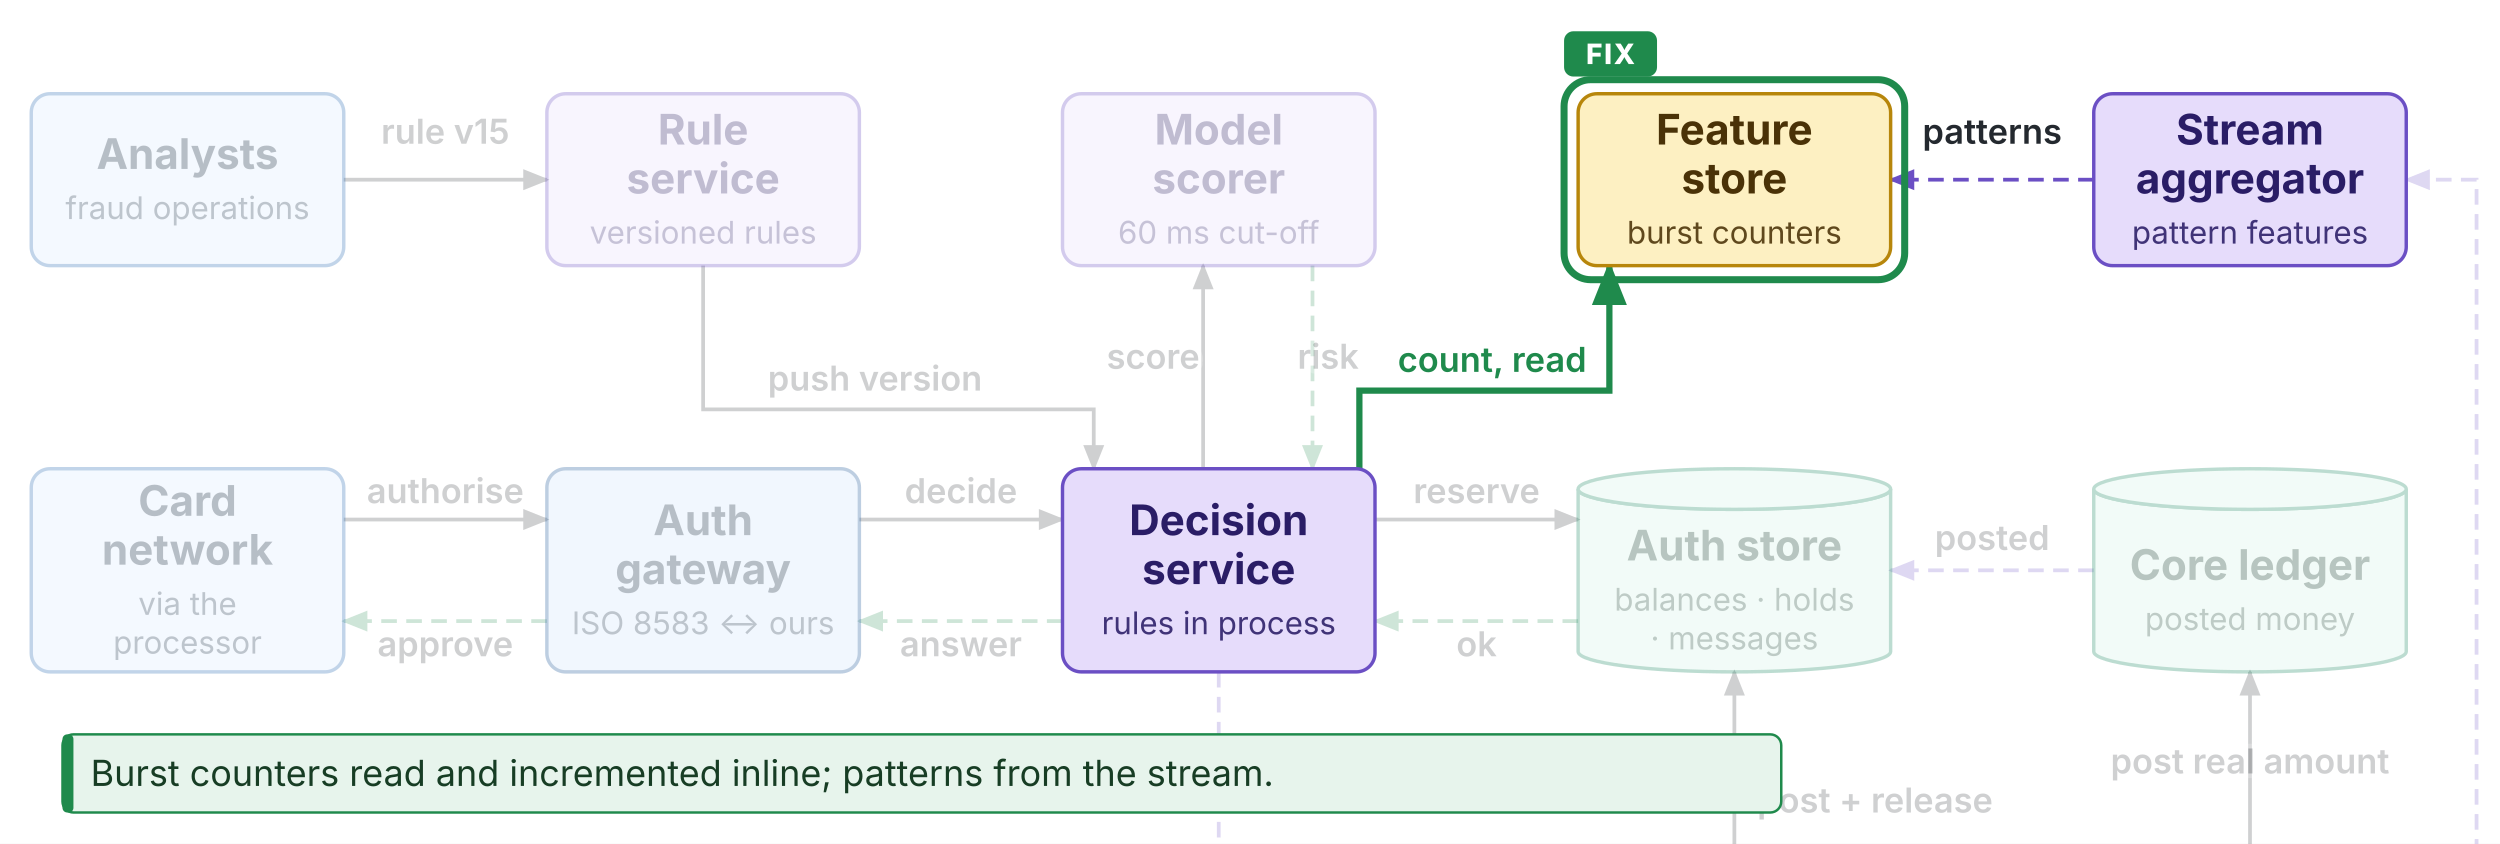
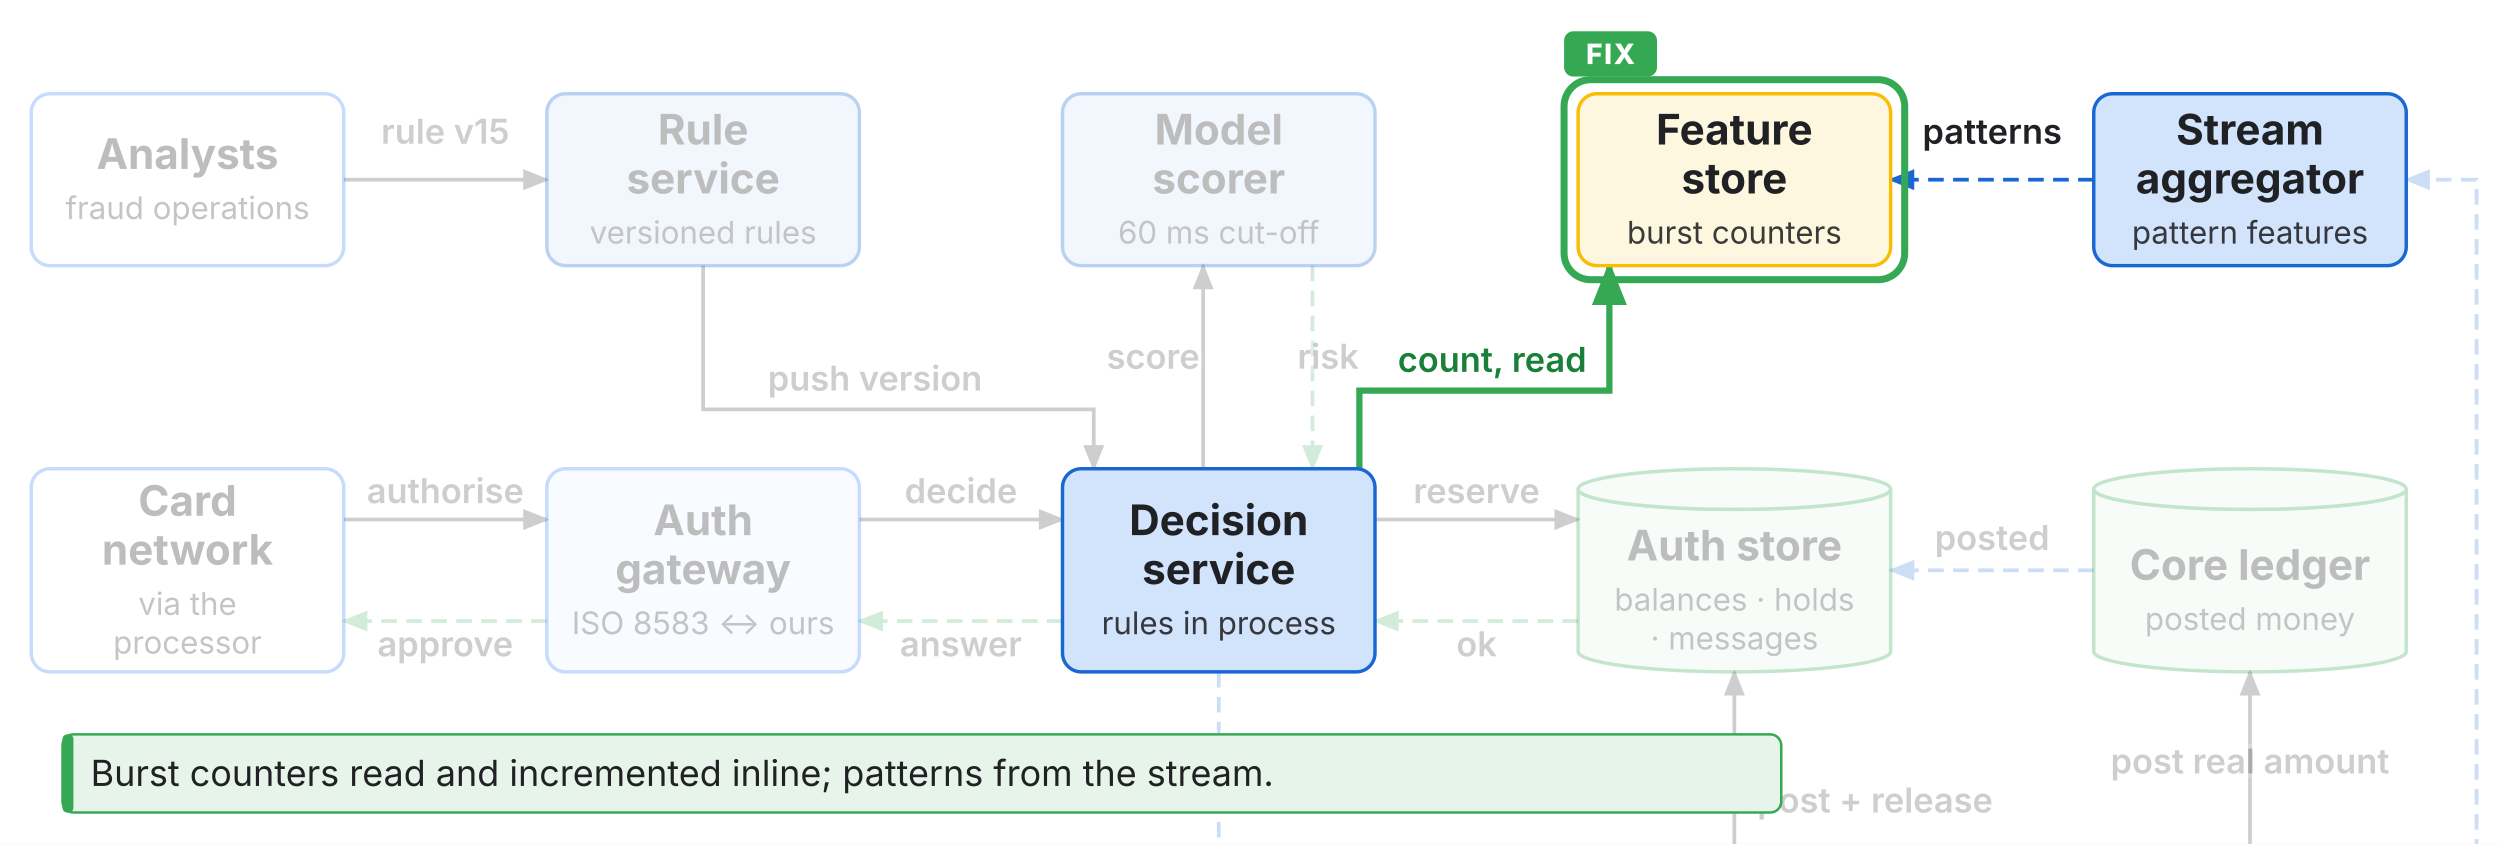
<svg xmlns="http://www.w3.org/2000/svg" class="base" viewBox="0 0 1600 540" width="1600" height="540">
  <defs>
-     <marker id="bs-1f8a4c" viewBox="0 0 10 10" refX="9" refY="5" markerWidth="7" markerHeight="7" orient="auto">
-       <path d="M0,1 L10,5 L0,9 z" fill="#1f8a4c" />
+     <marker id="bs-1967d2" viewBox="0 0 10 10" refX="9" refY="5" markerWidth="7" markerHeight="7" orient="auto">
+       <path d="M0,1 L10,5 L0,9 z" fill="#1967d2" />
    </marker>
-     <marker id="bs-s-1f8a4c" viewBox="0 0 10 10" refX="1" refY="5" markerWidth="7" markerHeight="7" orient="auto">
-       <path d="M10,1 L0,5 L10,9 z" fill="#1f8a4c" />
+     <marker id="bs-s-1967d2" viewBox="0 0 10 10" refX="1" refY="5" markerWidth="7" markerHeight="7" orient="auto">
+       <path d="M10,1 L0,5 L10,9 z" fill="#1967d2" />
    </marker>
-     <marker id="bs-24292f" viewBox="0 0 10 10" refX="9" refY="5" markerWidth="7" markerHeight="7" orient="auto">
-       <path d="M0,1 L10,5 L0,9 z" fill="#24292f" />
+     <marker id="bs-202124" viewBox="0 0 10 10" refX="9" refY="5" markerWidth="7" markerHeight="7" orient="auto">
+       <path d="M0,1 L10,5 L0,9 z" fill="#202124" />
    </marker>
-     <marker id="bs-s-24292f" viewBox="0 0 10 10" refX="1" refY="5" markerWidth="7" markerHeight="7" orient="auto">
-       <path d="M10,1 L0,5 L10,9 z" fill="#24292f" />
+     <marker id="bs-s-202124" viewBox="0 0 10 10" refX="1" refY="5" markerWidth="7" markerHeight="7" orient="auto">
+       <path d="M10,1 L0,5 L10,9 z" fill="#202124" />
    </marker>
-     <marker id="bs-6b4fc4" viewBox="0 0 10 10" refX="9" refY="5" markerWidth="7" markerHeight="7" orient="auto">
-       <path d="M0,1 L10,5 L0,9 z" fill="#6b4fc4" />
+     <marker id="bs-34a853" viewBox="0 0 10 10" refX="9" refY="5" markerWidth="7" markerHeight="7" orient="auto">
+       <path d="M0,1 L10,5 L0,9 z" fill="#34a853" />
    </marker>
-     <marker id="bs-s-6b4fc4" viewBox="0 0 10 10" refX="1" refY="5" markerWidth="7" markerHeight="7" orient="auto">
-       <path d="M10,1 L0,5 L10,9 z" fill="#6b4fc4" />
+     <marker id="bs-s-34a853" viewBox="0 0 10 10" refX="1" refY="5" markerWidth="7" markerHeight="7" orient="auto">
+       <path d="M10,1 L0,5 L10,9 z" fill="#34a853" />
    </marker>
  </defs>
  <rect width="1600" height="540" fill="#ffffff" />
-   <path d="M220.0,332.5 L350.0,332.5" fill="none" stroke="#24292f" stroke-width="2.4" marker-end="url(#bs-24292f)" opacity="0.22" />
-   <path d="M350.0,397.5 L220.0,397.5" fill="none" stroke="#1f8a4c" stroke-width="2.4" stroke-dasharray="10 6" marker-end="url(#bs-1f8a4c)" opacity="0.22" />
-   <path d="M550.0,332.5 L680.0,332.5" fill="none" stroke="#24292f" stroke-width="2.4" marker-end="url(#bs-24292f)" opacity="0.22" />
-   <path d="M680.0,397.5 L550.0,397.5" fill="none" stroke="#1f8a4c" stroke-width="2.4" stroke-dasharray="10 6" marker-end="url(#bs-1f8a4c)" opacity="0.22" />
-   <path d="M1440.0,560.0 L1440.0,430.0" fill="none" stroke="#24292f" stroke-width="2.4" marker-end="url(#bs-24292f)" opacity="0.22" />
-   <path d="M880.0,332.5 L1010.0,332.5" fill="none" stroke="#24292f" stroke-width="2.4" marker-end="url(#bs-24292f)" opacity="0.22" />
-   <path d="M1010.0,397.5 L880.0,397.5" fill="none" stroke="#1f8a4c" stroke-width="2.4" stroke-dasharray="10 6" marker-end="url(#bs-1f8a4c)" opacity="0.22" />
-   <path d="M770.0,300.0 L770.0,170.0" fill="none" stroke="#24292f" stroke-width="2.4" marker-end="url(#bs-24292f)" opacity="0.22" />
-   <path d="M840.0,170.0 L840.0,300.0" fill="none" stroke="#1f8a4c" stroke-width="2.4" stroke-dasharray="10 6" marker-end="url(#bs-1f8a4c)" opacity="0.22" />
-   <path d="M220.0,115.0 L350.0,115.0" fill="none" stroke="#24292f" stroke-width="2.4" marker-end="url(#bs-24292f)" opacity="0.22" />
-   <path d="M450.0,170.0 L450.0,262.0 L700.0,262.0 L700.0,300.0" fill="none" stroke="#24292f" stroke-width="2.4" marker-end="url(#bs-24292f)" opacity="0.22" />
-   <path d="M780.0,430.0 L780.0,560.0" fill="none" stroke="#6b4fc4" stroke-width="2.4" stroke-dasharray="10 6" marker-end="url(#bs-6b4fc4)" opacity="0.22" />
-   <path d="M1340.0,365.0 L1210.0,365.0" fill="none" stroke="#6b4fc4" stroke-width="2.4" stroke-dasharray="10 6" marker-end="url(#bs-6b4fc4)" opacity="0.22" />
-   <path d="M1340.0,610.0 L1110.0,610.0 L1110.0,430.0" fill="none" stroke="#24292f" stroke-width="2.4" marker-end="url(#bs-24292f)" opacity="0.22" />
-   <path d="M870.0,300.0 L870.0,250.0 L1030.0,250.0 L1030.0,170.0" fill="none" stroke="#1f8a4c" stroke-width="4" marker-end="url(#bs-1f8a4c)" />
-   <path d="M1340.0,115.0 L1210.0,115.0" fill="none" stroke="#6b4fc4" stroke-width="2.4" stroke-dasharray="10 6" marker-end="url(#bs-6b4fc4)" />
-   <path d="M780.0,660.0 L780.0,705.0 L1585.0,705.0 L1585.0,115.0 L1540.0,115.0" fill="none" stroke="#6b4fc4" stroke-width="2.4" stroke-dasharray="10 6" marker-end="url(#bs-6b4fc4)" opacity="0.22" />
-   <path d="M680.0,610.0 L550.0,610.0" fill="none" stroke="#6b4fc4" stroke-width="2.4" stroke-dasharray="10 6" marker-end="url(#bs-6b4fc4)" opacity="0.22" />
-   <g opacity="0.3">
-     <rect x="20" y="300" width="200" height="130" rx="12" fill="#dbeafe" stroke="#2f6fb5" stroke-width="2.2" />
-     <text x="120.0" y="330.1" text-anchor="middle" font-family="Inter, Helvetica, Arial, sans-serif" font-size="27" font-weight="700" fill="#0b2540">Card</text>
-     <text x="120.0" y="361.4" text-anchor="middle" font-family="Inter, Helvetica, Arial, sans-serif" font-size="27" font-weight="700" fill="#0b2540">network</text>
-     <text x="120.0" y="393.5" text-anchor="middle" font-family="Inter, Helvetica, Arial, sans-serif" font-size="20.0" fill="#0b2540" fill-opacity="0.88">via the</text>
-     <text x="120.0" y="418.3" text-anchor="middle" font-family="Inter, Helvetica, Arial, sans-serif" font-size="20.0" fill="#0b2540" fill-opacity="0.88">processor</text>
+   <path data-k="e:n-g" d="M220.0,332.5 L350.0,332.5" fill="none" stroke="#202124" stroke-width="2.4" marker-end="url(#bs-202124)" opacity="0.22" />
+   <path data-k="e:g-n" d="M350.0,397.5 L220.0,397.5" fill="none" stroke="#34a853" stroke-width="2.4" stroke-dasharray="10 6" marker-end="url(#bs-34a853)" opacity="0.22" />
+   <path data-k="e:g-d" d="M550.0,332.5 L680.0,332.5" fill="none" stroke="#202124" stroke-width="2.4" marker-end="url(#bs-202124)" opacity="0.22" />
+   <path data-k="e:d-g" d="M680.0,397.5 L550.0,397.5" fill="none" stroke="#34a853" stroke-width="2.4" stroke-dasharray="10 6" marker-end="url(#bs-34a853)" opacity="0.22" />
+   <path data-k="e:m-l" d="M1440.0,560.0 L1440.0,430.0" fill="none" stroke="#202124" stroke-width="2.4" marker-end="url(#bs-202124)" opacity="0.22" />
+   <path data-k="e:d-a" d="M880.0,332.5 L1010.0,332.5" fill="none" stroke="#202124" stroke-width="2.4" marker-end="url(#bs-202124)" opacity="0.22" />
+   <path data-k="e:a-d" d="M1010.0,397.5 L880.0,397.5" fill="none" stroke="#34a853" stroke-width="2.4" stroke-dasharray="10 6" marker-end="url(#bs-34a853)" opacity="0.22" />
+   <path data-k="e:d-m" d="M770.0,300.0 L770.0,170.0" fill="none" stroke="#202124" stroke-width="2.4" marker-end="url(#bs-202124)" opacity="0.22" />
+   <path data-k="e:m-d" d="M840.0,170.0 L840.0,300.0" fill="none" stroke="#34a853" stroke-width="2.4" stroke-dasharray="10 6" marker-end="url(#bs-34a853)" opacity="0.22" />
+   <path data-k="e:a-r" d="M220.0,115.0 L350.0,115.0" fill="none" stroke="#202124" stroke-width="2.4" marker-end="url(#bs-202124)" opacity="0.22" />
+   <path data-k="e:r-d" d="M450.0,170.0 L450.0,262.0 L700.0,262.0 L700.0,300.0" fill="none" stroke="#202124" stroke-width="2.4" marker-end="url(#bs-202124)" opacity="0.22" />
+   <path data-k="e:d-lg" d="M780.0,430.0 L780.0,560.0" fill="none" stroke="#1967d2" stroke-width="2.4" stroke-dasharray="10 6" marker-end="url(#bs-1967d2)" opacity="0.22" />
+   <path data-k="e:l-a" d="M1340.0,365.0 L1210.0,365.0" fill="none" stroke="#1967d2" stroke-width="2.4" stroke-dasharray="10 6" marker-end="url(#bs-1967d2)" opacity="0.22" />
+   <path data-k="e:mt-a" d="M1340.0,610.0 L1110.0,610.0 L1110.0,430.0" fill="none" stroke="#202124" stroke-width="2.4" marker-end="url(#bs-202124)" opacity="0.22" />
+   <path data-k="e:d-f" d="M870.0,300.0 L870.0,250.0 L1030.0,250.0 L1030.0,170.0" fill="none" stroke="#34a853" stroke-width="4" marker-end="url(#bs-34a853)" />
+   <path data-k="e:ag-f" d="M1340.0,115.0 L1210.0,115.0" fill="none" stroke="#1967d2" stroke-width="2.4" stroke-dasharray="10 6" marker-end="url(#bs-1967d2)" />
+   <path data-k="e:lg-ag" d="M780.0,660.0 L780.0,705.0 L1585.0,705.0 L1585.0,115.0 L1540.0,115.0" fill="none" stroke="#1967d2" stroke-width="2.4" stroke-dasharray="10 6" marker-end="url(#bs-1967d2)" opacity="0.22" />
+   <path data-k="e:lg-c" d="M680.0,610.0 L550.0,610.0" fill="none" stroke="#1967d2" stroke-width="2.4" stroke-dasharray="10 6" marker-end="url(#bs-1967d2)" opacity="0.22" />
+   <g data-k="n:net">
+     <g opacity="0.3">
+       <rect x="20" y="300" width="200" height="130" rx="12" fill="#ffffff" stroke="#4285f4" stroke-width="2.2" />
+       <text x="120.0" y="330.1" text-anchor="middle" font-family="Inter, Roboto, sans-serif" font-size="27" font-weight="700" fill="#202124">Card</text>
+       <text x="120.0" y="361.4" text-anchor="middle" font-family="Inter, Roboto, sans-serif" font-size="27" font-weight="700" fill="#202124">network</text>
+       <text x="120.0" y="393.5" text-anchor="middle" font-family="Inter, Roboto, sans-serif" font-size="20.0" fill="#202124" fill-opacity="0.88">via the</text>
+       <text x="120.0" y="418.3" text-anchor="middle" font-family="Inter, Roboto, sans-serif" font-size="20.0" fill="#202124" fill-opacity="0.88">processor</text>
+     </g>
  </g>
-   <g opacity="0.3">
-     <rect x="350" y="300" width="200" height="130" rx="12" fill="#cfe3fb" stroke="#215a9a" stroke-width="2.2" />
-     <text x="450.0" y="342.5" text-anchor="middle" font-family="Inter, Helvetica, Arial, sans-serif" font-size="27" font-weight="700" fill="#0b2540">Auth</text>
-     <text x="450.0" y="373.8" text-anchor="middle" font-family="Inter, Helvetica, Arial, sans-serif" font-size="27" font-weight="700" fill="#0b2540">gateway</text>
-     <text x="450.0" y="405.9" text-anchor="middle" font-family="Inter, Helvetica, Arial, sans-serif" font-size="20.0" fill="#0b2540" fill-opacity="0.88">ISO 8583 ↔ ours</text>
+   <g data-k="n:gw">
+     <g opacity="0.3">
+       <rect x="350" y="300" width="200" height="130" rx="12" fill="#e8f0fe" stroke="#4285f4" stroke-width="2.2" />
+       <text x="450.0" y="342.5" text-anchor="middle" font-family="Inter, Roboto, sans-serif" font-size="27" font-weight="700" fill="#202124">Auth</text>
+       <text x="450.0" y="373.8" text-anchor="middle" font-family="Inter, Roboto, sans-serif" font-size="27" font-weight="700" fill="#202124">gateway</text>
+       <text x="450.0" y="405.9" text-anchor="middle" font-family="Inter, Roboto, sans-serif" font-size="20.0" fill="#202124" fill-opacity="0.88">ISO 8583 ↔ ours</text>
+     </g>
  </g>
-   <rect x="680" y="300" width="200" height="130" rx="12" fill="#e6dcfb" stroke="#6b4fc4" stroke-width="2.2" />
-   <text x="780.0" y="342.5" text-anchor="middle" font-family="Inter, Helvetica, Arial, sans-serif" font-size="27" font-weight="700" fill="#2a1d66">Decision</text>
-   <text x="780.0" y="373.8" text-anchor="middle" font-family="Inter, Helvetica, Arial, sans-serif" font-size="27" font-weight="700" fill="#2a1d66">service</text>
-   <text x="780.0" y="405.9" text-anchor="middle" font-family="Inter, Helvetica, Arial, sans-serif" font-size="20.0" fill="#2a1d66" fill-opacity="0.88">rules in process</text>
-   <g opacity="0.3">
-     <path d="M1010,313 a100.0,13 0 0,0 200,0 v104 a100.0,13 0 0,1 -200,0 z" fill="#d3f3e6" stroke="#1f8a63" stroke-width="2.2" />
-     <ellipse cx="1110.0" cy="313" rx="100.0" ry="13" fill="#d3f3e6" stroke="#1f8a63" stroke-width="2.2" />
-     <text x="1110.0" y="358.7" text-anchor="middle" font-family="Inter, Helvetica, Arial, sans-serif" font-size="27" font-weight="700" fill="#0d3b2a">Auth store</text>
-     <text x="1110.0" y="390.8" text-anchor="middle" font-family="Inter, Helvetica, Arial, sans-serif" font-size="20.0" fill="#0d3b2a" fill-opacity="0.88">balances · holds</text>
-     <text x="1110.0" y="415.6" text-anchor="middle" font-family="Inter, Helvetica, Arial, sans-serif" font-size="20.0" fill="#0d3b2a" fill-opacity="0.88">· messages</text>
+   <g data-k="n:dec">
+     <rect x="680" y="300" width="200" height="130" rx="12" fill="#d2e3fc" stroke="#1967d2" stroke-width="2.2" />
+     <text x="780.0" y="342.5" text-anchor="middle" font-family="Inter, Roboto, sans-serif" font-size="27" font-weight="700" fill="#202124">Decision</text>
+     <text x="780.0" y="373.8" text-anchor="middle" font-family="Inter, Roboto, sans-serif" font-size="27" font-weight="700" fill="#202124">service</text>
+     <text x="780.0" y="405.9" text-anchor="middle" font-family="Inter, Roboto, sans-serif" font-size="20.0" fill="#202124" fill-opacity="0.88">rules in process</text>
  </g>
-   <g opacity="0.3">
-     <path d="M1340,313 a100.0,13 0 0,0 200,0 v104 a100.0,13 0 0,1 -200,0 z" fill="#d3f3e6" stroke="#1f8a63" stroke-width="2.2" />
-     <ellipse cx="1440.0" cy="313" rx="100.0" ry="13" fill="#d3f3e6" stroke="#1f8a63" stroke-width="2.2" />
-     <text x="1440.0" y="371.1" text-anchor="middle" font-family="Inter, Helvetica, Arial, sans-serif" font-size="27" font-weight="700" fill="#0d3b2a">Core ledger</text>
-     <text x="1440.0" y="403.2" text-anchor="middle" font-family="Inter, Helvetica, Arial, sans-serif" font-size="20.0" fill="#0d3b2a" fill-opacity="0.88">posted money</text>
+   <g data-k="n:ast">
+     <g opacity="0.3">
+       <path d="M1010,313 a100.0,13 0 0,0 200,0 v104 a100.0,13 0 0,1 -200,0 z" fill="#e6f4ea" stroke="#34a853" stroke-width="2.2" />
+       <ellipse cx="1110.0" cy="313" rx="100.0" ry="13" fill="#e6f4ea" stroke="#34a853" stroke-width="2.2" />
+       <text x="1110.0" y="358.7" text-anchor="middle" font-family="Inter, Roboto, sans-serif" font-size="27" font-weight="700" fill="#202124">Auth store</text>
+       <text x="1110.0" y="390.8" text-anchor="middle" font-family="Inter, Roboto, sans-serif" font-size="20.0" fill="#202124" fill-opacity="0.88">balances · holds</text>
+       <text x="1110.0" y="415.6" text-anchor="middle" font-family="Inter, Roboto, sans-serif" font-size="20.0" fill="#202124" fill-opacity="0.88">· messages</text>
+     </g>
  </g>
-   <g opacity="0.3">
-     <rect x="20" y="60" width="200" height="110" rx="12" fill="#dbeafe" stroke="#2f6fb5" stroke-width="2.2" />
-     <text x="120.0" y="108.1" text-anchor="middle" font-family="Inter, Helvetica, Arial, sans-serif" font-size="27" font-weight="700" fill="#0b2540">Analysts</text>
-     <text x="120.0" y="140.2" text-anchor="middle" font-family="Inter, Helvetica, Arial, sans-serif" font-size="20.0" fill="#0b2540" fill-opacity="0.88">fraud operations</text>
+   <g data-k="n:led">
+     <g opacity="0.3">
+       <path d="M1340,313 a100.0,13 0 0,0 200,0 v104 a100.0,13 0 0,1 -200,0 z" fill="#e6f4ea" stroke="#34a853" stroke-width="2.2" />
+       <ellipse cx="1440.0" cy="313" rx="100.0" ry="13" fill="#e6f4ea" stroke="#34a853" stroke-width="2.2" />
+       <text x="1440.0" y="371.1" text-anchor="middle" font-family="Inter, Roboto, sans-serif" font-size="27" font-weight="700" fill="#202124">Core ledger</text>
+       <text x="1440.0" y="403.2" text-anchor="middle" font-family="Inter, Roboto, sans-serif" font-size="20.0" fill="#202124" fill-opacity="0.88">posted money</text>
+     </g>
  </g>
-   <g opacity="0.3">
-     <rect x="350" y="60" width="200" height="110" rx="12" fill="#e6dcfb" stroke="#6b4fc4" stroke-width="2.2" />
-     <text x="450.0" y="92.5" text-anchor="middle" font-family="Inter, Helvetica, Arial, sans-serif" font-size="27" font-weight="700" fill="#2a1d66">Rule</text>
-     <text x="450.0" y="123.8" text-anchor="middle" font-family="Inter, Helvetica, Arial, sans-serif" font-size="27" font-weight="700" fill="#2a1d66">service</text>
-     <text x="450.0" y="155.9" text-anchor="middle" font-family="Inter, Helvetica, Arial, sans-serif" font-size="20.0" fill="#2a1d66" fill-opacity="0.88">versioned rules</text>
+   <g data-k="n:ana">
+     <g opacity="0.3">
+       <rect x="20" y="60" width="200" height="110" rx="12" fill="#ffffff" stroke="#4285f4" stroke-width="2.2" />
+       <text x="120.0" y="108.1" text-anchor="middle" font-family="Inter, Roboto, sans-serif" font-size="27" font-weight="700" fill="#202124">Analysts</text>
+       <text x="120.0" y="140.2" text-anchor="middle" font-family="Inter, Roboto, sans-serif" font-size="20.0" fill="#202124" fill-opacity="0.88">fraud operations</text>
+     </g>
  </g>
-   <g opacity="0.3">
-     <rect x="680" y="60" width="200" height="110" rx="12" fill="#e6dcfb" stroke="#6b4fc4" stroke-width="2.2" />
-     <text x="780.0" y="92.5" text-anchor="middle" font-family="Inter, Helvetica, Arial, sans-serif" font-size="27" font-weight="700" fill="#2a1d66">Model</text>
-     <text x="780.0" y="123.8" text-anchor="middle" font-family="Inter, Helvetica, Arial, sans-serif" font-size="27" font-weight="700" fill="#2a1d66">scorer</text>
-     <text x="780.0" y="155.9" text-anchor="middle" font-family="Inter, Helvetica, Arial, sans-serif" font-size="20.0" fill="#2a1d66" fill-opacity="0.88">60 ms cut-off</text>
+   <g data-k="n:rules">
+     <g opacity="0.3">
+       <rect x="350" y="60" width="200" height="110" rx="12" fill="#d2e3fc" stroke="#1967d2" stroke-width="2.2" />
+       <text x="450.0" y="92.5" text-anchor="middle" font-family="Inter, Roboto, sans-serif" font-size="27" font-weight="700" fill="#202124">Rule</text>
+       <text x="450.0" y="123.8" text-anchor="middle" font-family="Inter, Roboto, sans-serif" font-size="27" font-weight="700" fill="#202124">service</text>
+       <text x="450.0" y="155.9" text-anchor="middle" font-family="Inter, Roboto, sans-serif" font-size="20.0" fill="#202124" fill-opacity="0.88">versioned rules</text>
+     </g>
  </g>
-   <rect x="1010" y="60" width="200" height="110" rx="12" fill="#fdf0c2" stroke="#b7860b" stroke-width="2.2" />
-   <text x="1110.0" y="92.5" text-anchor="middle" font-family="Inter, Helvetica, Arial, sans-serif" font-size="27" font-weight="700" fill="#4a3207">Feature</text>
-   <text x="1110.0" y="123.8" text-anchor="middle" font-family="Inter, Helvetica, Arial, sans-serif" font-size="27" font-weight="700" fill="#4a3207">store</text>
-   <text x="1110.0" y="155.9" text-anchor="middle" font-family="Inter, Helvetica, Arial, sans-serif" font-size="20.0" fill="#4a3207" fill-opacity="0.88">burst counters</text>
-   <rect x="1340" y="60" width="200" height="110" rx="12" fill="#e6dcfb" stroke="#6b4fc4" stroke-width="2.2" />
-   <text x="1440.0" y="92.5" text-anchor="middle" font-family="Inter, Helvetica, Arial, sans-serif" font-size="27" font-weight="700" fill="#2a1d66">Stream</text>
-   <text x="1440.0" y="123.8" text-anchor="middle" font-family="Inter, Helvetica, Arial, sans-serif" font-size="27" font-weight="700" fill="#2a1d66">aggregator</text>
-   <text x="1440.0" y="155.9" text-anchor="middle" font-family="Inter, Helvetica, Arial, sans-serif" font-size="20.0" fill="#2a1d66" fill-opacity="0.88">pattern features</text>
-   <g opacity="0.3">
-     <path d="M695,560 h170 a15,50.0 0 0,1 0,100 h-170 a15,50.0 0 0,1 0,-100 z" fill="#fde3cf" stroke="#c26a1b" stroke-width="2.2" />
-     <ellipse cx="865" cy="610.0" rx="15" ry="50.0" fill="none" stroke="#c26a1b" stroke-width="2.2" />
-     <text x="772.0" y="603.1" text-anchor="middle" font-family="Inter, Helvetica, Arial, sans-serif" font-size="27" font-weight="700" fill="#4f2a08">Event log</text>
-     <text x="772.0" y="635.2" text-anchor="middle" font-family="Inter, Helvetica, Arial, sans-serif" font-size="20.0" fill="#4f2a08" fill-opacity="0.88">every decision</text>
+   <g data-k="n:model">
+     <g opacity="0.3">
+       <rect x="680" y="60" width="200" height="110" rx="12" fill="#d2e3fc" stroke="#1967d2" stroke-width="2.2" />
+       <text x="780.0" y="92.5" text-anchor="middle" font-family="Inter, Roboto, sans-serif" font-size="27" font-weight="700" fill="#202124">Model</text>
+       <text x="780.0" y="123.8" text-anchor="middle" font-family="Inter, Roboto, sans-serif" font-size="27" font-weight="700" fill="#202124">scorer</text>
+       <text x="780.0" y="155.9" text-anchor="middle" font-family="Inter, Roboto, sans-serif" font-size="20.0" fill="#202124" fill-opacity="0.88">60 ms cut-off</text>
+     </g>
  </g>
-   <g opacity="0.3">
-     <rect x="350" y="560" width="200" height="100" rx="12" fill="#e6dcfb" stroke="#6b4fc4" stroke-width="2.2" />
-     <text x="450.0" y="587.5" text-anchor="middle" font-family="Inter, Helvetica, Arial, sans-serif" font-size="27" font-weight="700" fill="#2a1d66">Alerts ·</text>
-     <text x="450.0" y="618.8" text-anchor="middle" font-family="Inter, Helvetica, Arial, sans-serif" font-size="27" font-weight="700" fill="#2a1d66">cases</text>
-     <text x="450.0" y="650.9" text-anchor="middle" font-family="Inter, Helvetica, Arial, sans-serif" font-size="20.0" fill="#2a1d66" fill-opacity="0.88">archive · alarms</text>
+   <g data-k="n:feat">
+     <rect x="1010" y="60" width="200" height="110" rx="12" fill="#fef7e0" stroke="#fbbc05" stroke-width="2.2" />
+     <text x="1110.0" y="92.5" text-anchor="middle" font-family="Inter, Roboto, sans-serif" font-size="27" font-weight="700" fill="#202124">Feature</text>
+     <text x="1110.0" y="123.8" text-anchor="middle" font-family="Inter, Roboto, sans-serif" font-size="27" font-weight="700" fill="#202124">store</text>
+     <text x="1110.0" y="155.9" text-anchor="middle" font-family="Inter, Roboto, sans-serif" font-size="20.0" fill="#202124" fill-opacity="0.88">burst counters</text>
  </g>
-   <g opacity="0.3">
-     <rect x="1340" y="560" width="200" height="100" rx="12" fill="#e6dcfb" stroke="#6b4fc4" stroke-width="2.2" />
-     <text x="1440.0" y="587.5" text-anchor="middle" font-family="Inter, Helvetica, Arial, sans-serif" font-size="27" font-weight="700" fill="#2a1d66">Clearing</text>
-     <text x="1440.0" y="618.8" text-anchor="middle" font-family="Inter, Helvetica, Arial, sans-serif" font-size="27" font-weight="700" fill="#2a1d66">matcher</text>
-     <text x="1440.0" y="650.9" text-anchor="middle" font-family="Inter, Helvetica, Arial, sans-serif" font-size="20.0" fill="#2a1d66" fill-opacity="0.88">daily files</text>
+   <g data-k="n:agg">
+     <rect x="1340" y="60" width="200" height="110" rx="12" fill="#d2e3fc" stroke="#1967d2" stroke-width="2.2" />
+     <text x="1440.0" y="92.5" text-anchor="middle" font-family="Inter, Roboto, sans-serif" font-size="27" font-weight="700" fill="#202124">Stream</text>
+     <text x="1440.0" y="123.8" text-anchor="middle" font-family="Inter, Roboto, sans-serif" font-size="27" font-weight="700" fill="#202124">aggregator</text>
+     <text x="1440.0" y="155.9" text-anchor="middle" font-family="Inter, Roboto, sans-serif" font-size="20.0" fill="#202124" fill-opacity="0.88">pattern features</text>
  </g>
-   <text x="285.0" y="322.0" text-anchor="middle" font-family="Inter, Helvetica, Arial, sans-serif" font-size="22" font-weight="600" fill="#24292f" paint-order="stroke" stroke="#ffffff" stroke-width="6" stroke-linejoin="round" opacity="0.22">authorise</text>
-   <text x="285.0" y="420.0" text-anchor="middle" font-family="Inter, Helvetica, Arial, sans-serif" font-size="22" font-weight="600" fill="#24292f" paint-order="stroke" stroke="#ffffff" stroke-width="6" stroke-linejoin="round" opacity="0.22">approve</text>
-   <text x="615.0" y="322.0" text-anchor="middle" font-family="Inter, Helvetica, Arial, sans-serif" font-size="22" font-weight="600" fill="#24292f" paint-order="stroke" stroke="#ffffff" stroke-width="6" stroke-linejoin="round" opacity="0.22">decide</text>
-   <text x="615.0" y="420.0" text-anchor="middle" font-family="Inter, Helvetica, Arial, sans-serif" font-size="22" font-weight="600" fill="#24292f" paint-order="stroke" stroke="#ffffff" stroke-width="6" stroke-linejoin="round" opacity="0.22">answer</text>
-   <text x="1440.0" y="495.0" text-anchor="middle" font-family="Inter, Helvetica, Arial, sans-serif" font-size="22" font-weight="600" fill="#24292f" paint-order="stroke" stroke="#ffffff" stroke-width="6" stroke-linejoin="round" opacity="0.22">post real amount</text>
-   <text x="945.0" y="322.0" text-anchor="middle" font-family="Inter, Helvetica, Arial, sans-serif" font-size="22" font-weight="600" fill="#24292f" paint-order="stroke" stroke="#ffffff" stroke-width="6" stroke-linejoin="round" opacity="0.22">reserve</text>
-   <text x="945.0" y="420.0" text-anchor="middle" font-family="Inter, Helvetica, Arial, sans-serif" font-size="22" font-weight="600" fill="#24292f" paint-order="stroke" stroke="#ffffff" stroke-width="6" stroke-linejoin="round" opacity="0.22">ok</text>
-   <text x="738.0" y="236.0" text-anchor="middle" font-family="Inter, Helvetica, Arial, sans-serif" font-size="22" font-weight="600" fill="#24292f" paint-order="stroke" stroke="#ffffff" stroke-width="6" stroke-linejoin="round" opacity="0.22">score</text>
-   <text x="850.0" y="236.0" text-anchor="middle" font-family="Inter, Helvetica, Arial, sans-serif" font-size="22" font-weight="600" fill="#24292f" paint-order="stroke" stroke="#ffffff" stroke-width="6" stroke-linejoin="round" opacity="0.22">risk</text>
-   <text x="285.0" y="92.0" text-anchor="middle" font-family="Inter, Helvetica, Arial, sans-serif" font-size="22" font-weight="600" fill="#24292f" paint-order="stroke" stroke="#ffffff" stroke-width="6" stroke-linejoin="round" opacity="0.22">rule v15</text>
-   <text x="560.0" y="250.0" text-anchor="middle" font-family="Inter, Helvetica, Arial, sans-serif" font-size="22" font-weight="600" fill="#24292f" paint-order="stroke" stroke="#ffffff" stroke-width="6" stroke-linejoin="round" opacity="0.22">push version</text>
-   <text x="830.0" y="500.0" text-anchor="middle" font-family="Inter, Helvetica, Arial, sans-serif" font-size="22" font-weight="600" fill="#24292f" paint-order="stroke" stroke="#ffffff" stroke-width="6" stroke-linejoin="round" opacity="0.22">outbox</text>
-   <text x="1275.0" y="352.0" text-anchor="middle" font-family="Inter, Helvetica, Arial, sans-serif" font-size="22" font-weight="600" fill="#24292f" paint-order="stroke" stroke="#ffffff" stroke-width="6" stroke-linejoin="round" opacity="0.22">posted</text>
-   <text x="1200.0" y="520.0" text-anchor="middle" font-family="Inter, Helvetica, Arial, sans-serif" font-size="22" font-weight="600" fill="#24292f" paint-order="stroke" stroke="#ffffff" stroke-width="6" stroke-linejoin="round" opacity="0.22">post + release</text>
-   <text x="955.0" y="238.0" text-anchor="middle" font-family="Inter, Helvetica, Arial, sans-serif" font-size="22" font-weight="600" fill="#1f8a4c" paint-order="stroke" stroke="#ffffff" stroke-width="6" stroke-linejoin="round">count, read</text>
-   <text x="1275.0" y="92.0" text-anchor="middle" font-family="Inter, Helvetica, Arial, sans-serif" font-size="22" font-weight="600" fill="#24292f" paint-order="stroke" stroke="#ffffff" stroke-width="6" stroke-linejoin="round">patterns</text>
-   <text x="1180.0" y="694.0" text-anchor="middle" font-family="Inter, Helvetica, Arial, sans-serif" font-size="22" font-weight="600" fill="#24292f" paint-order="stroke" stroke="#ffffff" stroke-width="6" stroke-linejoin="round" opacity="0.22">stream</text>
-   <text x="615.0" y="588.0" text-anchor="middle" font-family="Inter, Helvetica, Arial, sans-serif" font-size="22" font-weight="600" fill="#24292f" paint-order="stroke" stroke="#ffffff" stroke-width="6" stroke-linejoin="round" opacity="0.22">events</text>
-   <rect x="1001" y="51" width="218" height="128" rx="17" fill="none" stroke="#1f8a4c" stroke-width="4.5" />
-   <rect x="1001" y="20" width="59.5" height="29" rx="6" fill="#1f8a4c" />
-   <text x="1030.75" y="41" text-anchor="middle" font-family="Inter, Helvetica, Arial, sans-serif" font-size="18" font-weight="800" letter-spacing="1" fill="#ffffff">FIX</text>
-   <rect x="40" y="470" width="1100" height="50" rx="7" fill="#e7f4ec" stroke="#1f8a4c" stroke-width="1.6" />
-   <rect x="40" y="470" width="7" height="50" rx="3" fill="#1f8a4c" />
-   <text x="58" y="503" font-family="Inter, Helvetica, Arial, sans-serif" font-size="23" fill="#173d24">Burst counters read and incremented inline; patterns from the stream.</text>
+   <g data-k="n:log">
+     <g opacity="0.3">
+       <path d="M695,560 h170 a15,50.0 0 0,1 0,100 h-170 a15,50.0 0 0,1 0,-100 z" fill="#f1f3f4" stroke="#5f6368" stroke-width="2.2" />
+       <ellipse cx="865" cy="610.0" rx="15" ry="50.0" fill="none" stroke="#5f6368" stroke-width="2.2" />
+       <text x="772.0" y="603.1" text-anchor="middle" font-family="Inter, Roboto, sans-serif" font-size="27" font-weight="700" fill="#202124">Event log</text>
+       <text x="772.0" y="635.2" text-anchor="middle" font-family="Inter, Roboto, sans-serif" font-size="20.0" fill="#202124" fill-opacity="0.88">every decision</text>
+     </g>
+   </g>
+   <g data-k="n:cons">
+     <g opacity="0.3">
+       <rect x="350" y="560" width="200" height="100" rx="12" fill="#d2e3fc" stroke="#1967d2" stroke-width="2.2" />
+       <text x="450.0" y="587.5" text-anchor="middle" font-family="Inter, Roboto, sans-serif" font-size="27" font-weight="700" fill="#202124">Alerts ·</text>
+       <text x="450.0" y="618.8" text-anchor="middle" font-family="Inter, Roboto, sans-serif" font-size="27" font-weight="700" fill="#202124">cases</text>
+       <text x="450.0" y="650.9" text-anchor="middle" font-family="Inter, Roboto, sans-serif" font-size="20.0" fill="#202124" fill-opacity="0.88">archive · alarms</text>
+     </g>
+   </g>
+   <g data-k="n:match">
+     <g opacity="0.3">
+       <rect x="1340" y="560" width="200" height="100" rx="12" fill="#d2e3fc" stroke="#1967d2" stroke-width="2.2" />
+       <text x="1440.0" y="587.5" text-anchor="middle" font-family="Inter, Roboto, sans-serif" font-size="27" font-weight="700" fill="#202124">Clearing</text>
+       <text x="1440.0" y="618.8" text-anchor="middle" font-family="Inter, Roboto, sans-serif" font-size="27" font-weight="700" fill="#202124">matcher</text>
+       <text x="1440.0" y="650.9" text-anchor="middle" font-family="Inter, Roboto, sans-serif" font-size="20.0" fill="#202124" fill-opacity="0.88">daily files</text>
+     </g>
+   </g>
+   <text data-k="e:n-g" x="285.0" y="322.0" text-anchor="middle" font-family="Inter, Roboto, sans-serif" font-size="22" font-weight="600" fill="#202124" paint-order="stroke" stroke="#ffffff" stroke-width="6" stroke-linejoin="round" opacity="0.22">authorise</text>
+   <text data-k="e:g-n" x="285.0" y="420.0" text-anchor="middle" font-family="Inter, Roboto, sans-serif" font-size="22" font-weight="600" fill="#202124" paint-order="stroke" stroke="#ffffff" stroke-width="6" stroke-linejoin="round" opacity="0.22">approve</text>
+   <text data-k="e:g-d" x="615.0" y="322.0" text-anchor="middle" font-family="Inter, Roboto, sans-serif" font-size="22" font-weight="600" fill="#202124" paint-order="stroke" stroke="#ffffff" stroke-width="6" stroke-linejoin="round" opacity="0.22">decide</text>
+   <text data-k="e:d-g" x="615.0" y="420.0" text-anchor="middle" font-family="Inter, Roboto, sans-serif" font-size="22" font-weight="600" fill="#202124" paint-order="stroke" stroke="#ffffff" stroke-width="6" stroke-linejoin="round" opacity="0.22">answer</text>
+   <text data-k="e:m-l" x="1440.0" y="495.0" text-anchor="middle" font-family="Inter, Roboto, sans-serif" font-size="22" font-weight="600" fill="#202124" paint-order="stroke" stroke="#ffffff" stroke-width="6" stroke-linejoin="round" opacity="0.22">post real amount</text>
+   <text data-k="e:d-a" x="945.0" y="322.0" text-anchor="middle" font-family="Inter, Roboto, sans-serif" font-size="22" font-weight="600" fill="#202124" paint-order="stroke" stroke="#ffffff" stroke-width="6" stroke-linejoin="round" opacity="0.22">reserve</text>
+   <text data-k="e:a-d" x="945.0" y="420.0" text-anchor="middle" font-family="Inter, Roboto, sans-serif" font-size="22" font-weight="600" fill="#202124" paint-order="stroke" stroke="#ffffff" stroke-width="6" stroke-linejoin="round" opacity="0.22">ok</text>
+   <text data-k="e:d-m" x="738.0" y="236.0" text-anchor="middle" font-family="Inter, Roboto, sans-serif" font-size="22" font-weight="600" fill="#202124" paint-order="stroke" stroke="#ffffff" stroke-width="6" stroke-linejoin="round" opacity="0.22">score</text>
+   <text data-k="e:m-d" x="850.0" y="236.0" text-anchor="middle" font-family="Inter, Roboto, sans-serif" font-size="22" font-weight="600" fill="#202124" paint-order="stroke" stroke="#ffffff" stroke-width="6" stroke-linejoin="round" opacity="0.22">risk</text>
+   <text data-k="e:a-r" x="285.0" y="92.0" text-anchor="middle" font-family="Inter, Roboto, sans-serif" font-size="22" font-weight="600" fill="#202124" paint-order="stroke" stroke="#ffffff" stroke-width="6" stroke-linejoin="round" opacity="0.22">rule v15</text>
+   <text data-k="e:r-d" x="560.0" y="250.0" text-anchor="middle" font-family="Inter, Roboto, sans-serif" font-size="22" font-weight="600" fill="#202124" paint-order="stroke" stroke="#ffffff" stroke-width="6" stroke-linejoin="round" opacity="0.22">push version</text>
+   <text data-k="e:d-lg" x="830.0" y="500.0" text-anchor="middle" font-family="Inter, Roboto, sans-serif" font-size="22" font-weight="600" fill="#202124" paint-order="stroke" stroke="#ffffff" stroke-width="6" stroke-linejoin="round" opacity="0.22">outbox</text>
+   <text data-k="e:l-a" x="1275.0" y="352.0" text-anchor="middle" font-family="Inter, Roboto, sans-serif" font-size="22" font-weight="600" fill="#202124" paint-order="stroke" stroke="#ffffff" stroke-width="6" stroke-linejoin="round" opacity="0.22">posted</text>
+   <text data-k="e:mt-a" x="1200.0" y="520.0" text-anchor="middle" font-family="Inter, Roboto, sans-serif" font-size="22" font-weight="600" fill="#202124" paint-order="stroke" stroke="#ffffff" stroke-width="6" stroke-linejoin="round" opacity="0.22">post + release</text>
+   <text data-k="e:d-f" x="955.0" y="238.0" text-anchor="middle" font-family="Inter, Roboto, sans-serif" font-size="22" font-weight="600" fill="#188038" paint-order="stroke" stroke="#ffffff" stroke-width="6" stroke-linejoin="round">count, read</text>
+   <text data-k="e:ag-f" x="1275.0" y="92.0" text-anchor="middle" font-family="Inter, Roboto, sans-serif" font-size="22" font-weight="600" fill="#202124" paint-order="stroke" stroke="#ffffff" stroke-width="6" stroke-linejoin="round">patterns</text>
+   <text data-k="e:lg-ag" x="1180.0" y="694.0" text-anchor="middle" font-family="Inter, Roboto, sans-serif" font-size="22" font-weight="600" fill="#202124" paint-order="stroke" stroke="#ffffff" stroke-width="6" stroke-linejoin="round" opacity="0.22">stream</text>
+   <text data-k="e:lg-c" x="615.0" y="588.0" text-anchor="middle" font-family="Inter, Roboto, sans-serif" font-size="22" font-weight="600" fill="#202124" paint-order="stroke" stroke="#ffffff" stroke-width="6" stroke-linejoin="round" opacity="0.22">events</text>
+   <g data-k="m:feat">
+     <rect x="1001" y="51" width="218" height="128" rx="17" fill="none" stroke="#34a853" stroke-width="4.5" />
+     <rect x="1001" y="20" width="59.5" height="29" rx="6" fill="#34a853" />
+     <text x="1030.75" y="41" text-anchor="middle" font-family="Inter, Roboto, sans-serif" font-size="18" font-weight="800" letter-spacing="1" fill="#ffffff">FIX</text>
+   </g>
+   <g data-k="note:0">
+     <rect x="40" y="470" width="1100" height="50" rx="7" fill="#e6f4ea" stroke="#34a853" stroke-width="1.6" />
+     <rect x="40" y="470" width="7" height="50" rx="3" fill="#34a853" />
+     <text x="58" y="503" font-family="Inter, Roboto, sans-serif" font-size="23" fill="#202124">Burst counters read and incremented inline; patterns from the stream.</text>
+   </g>
</svg>
